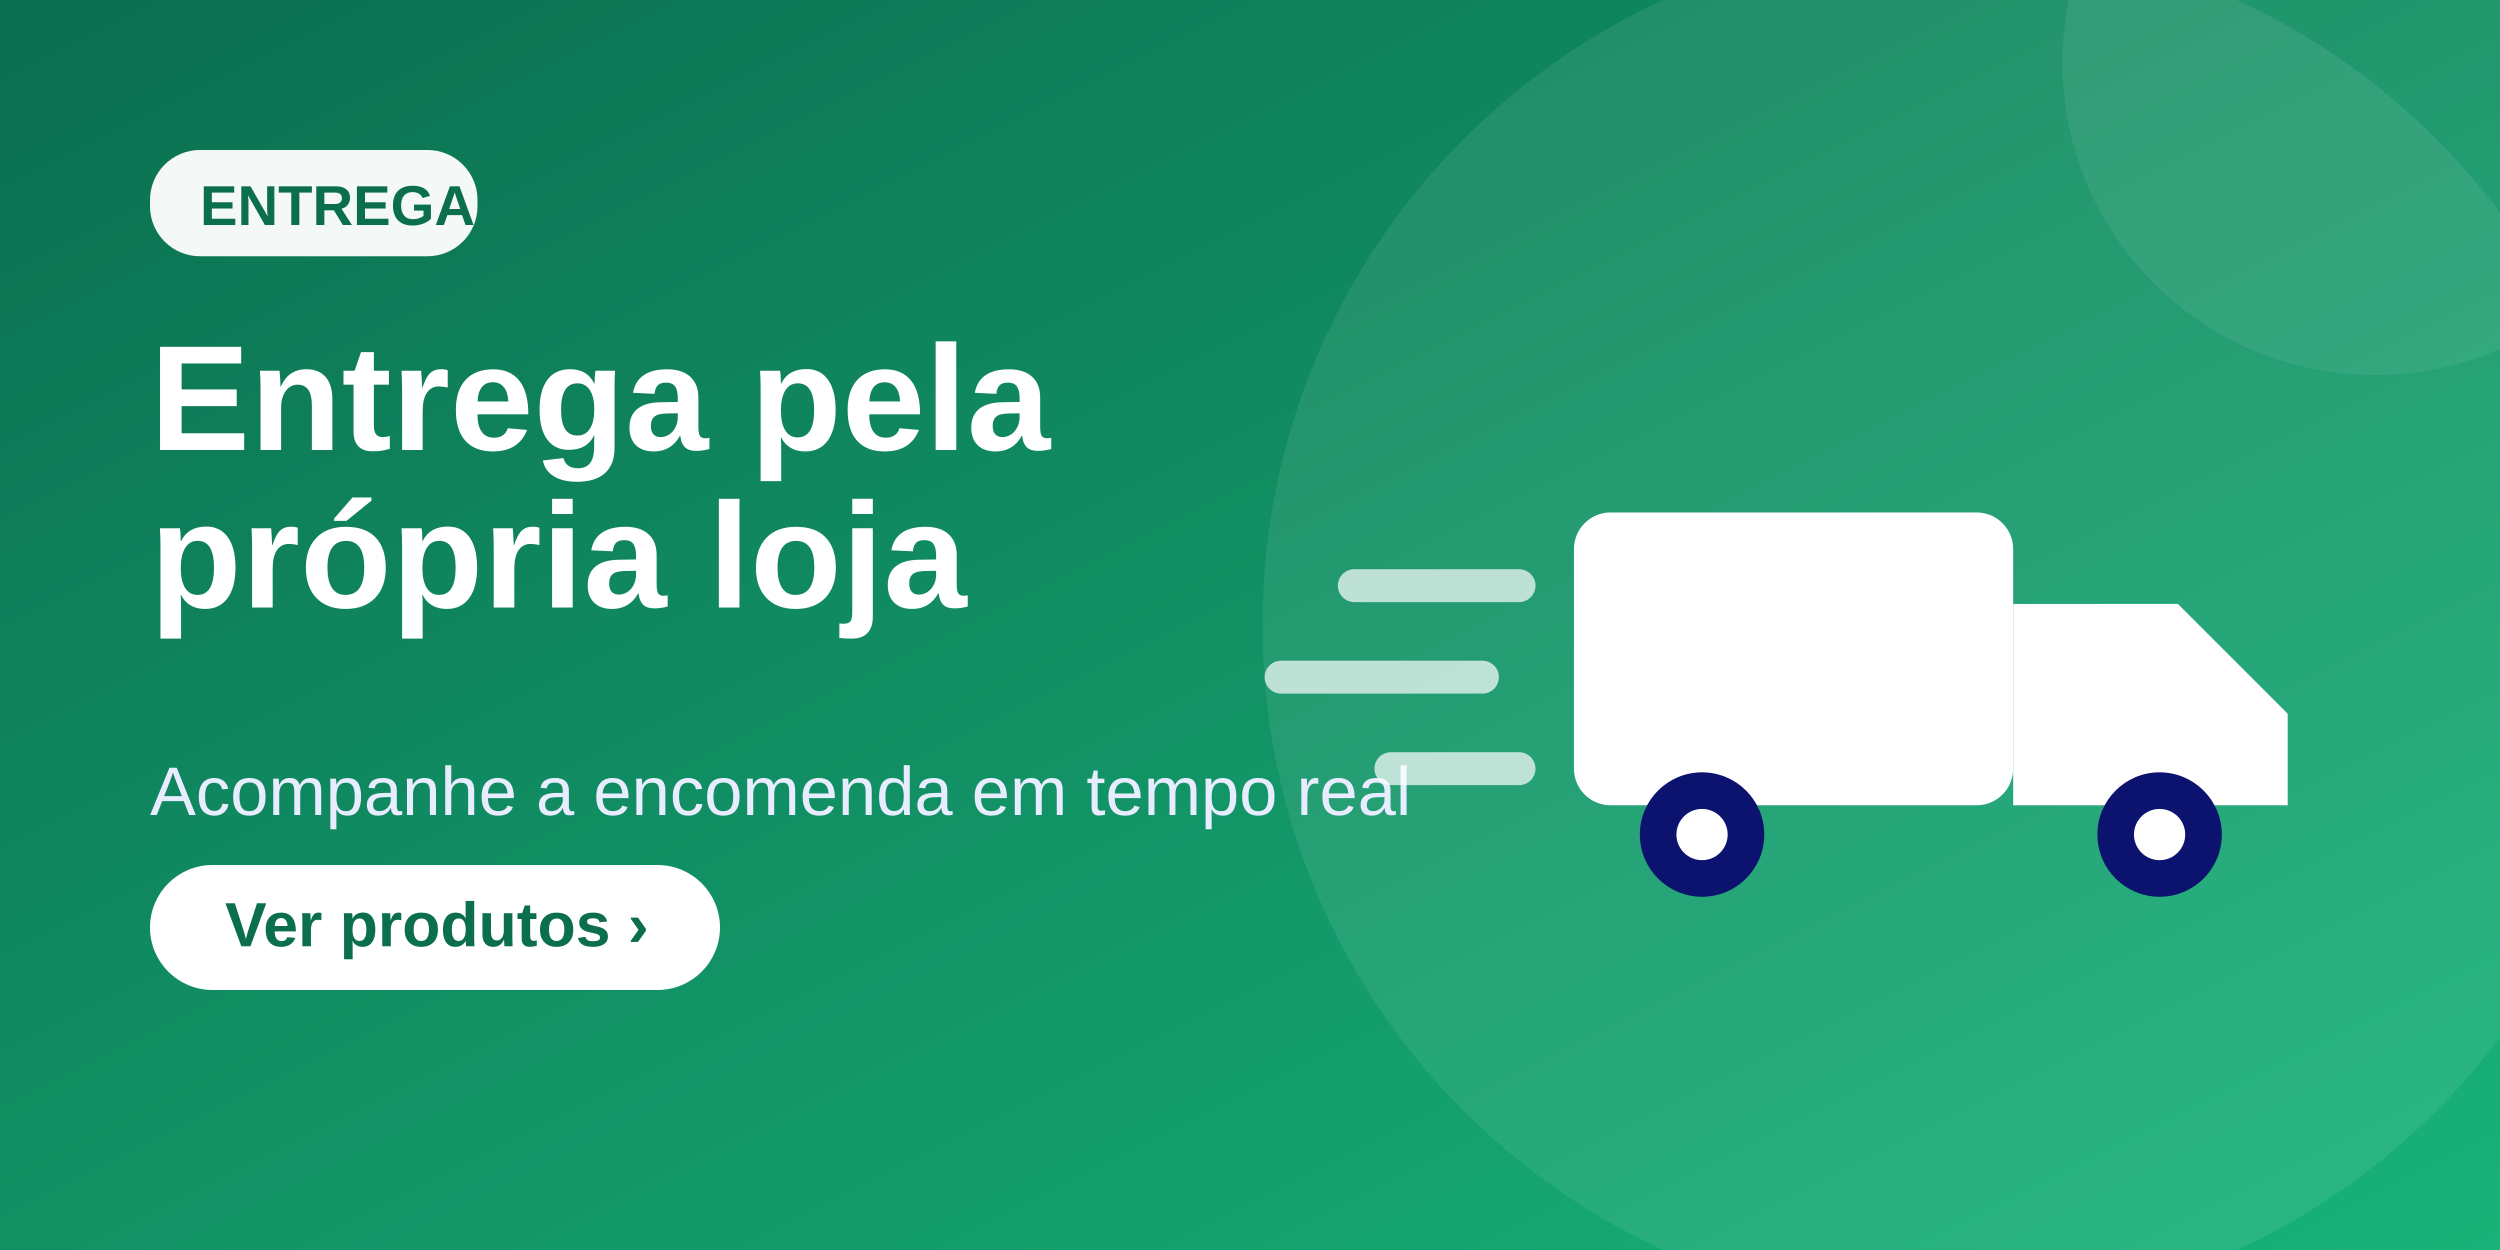
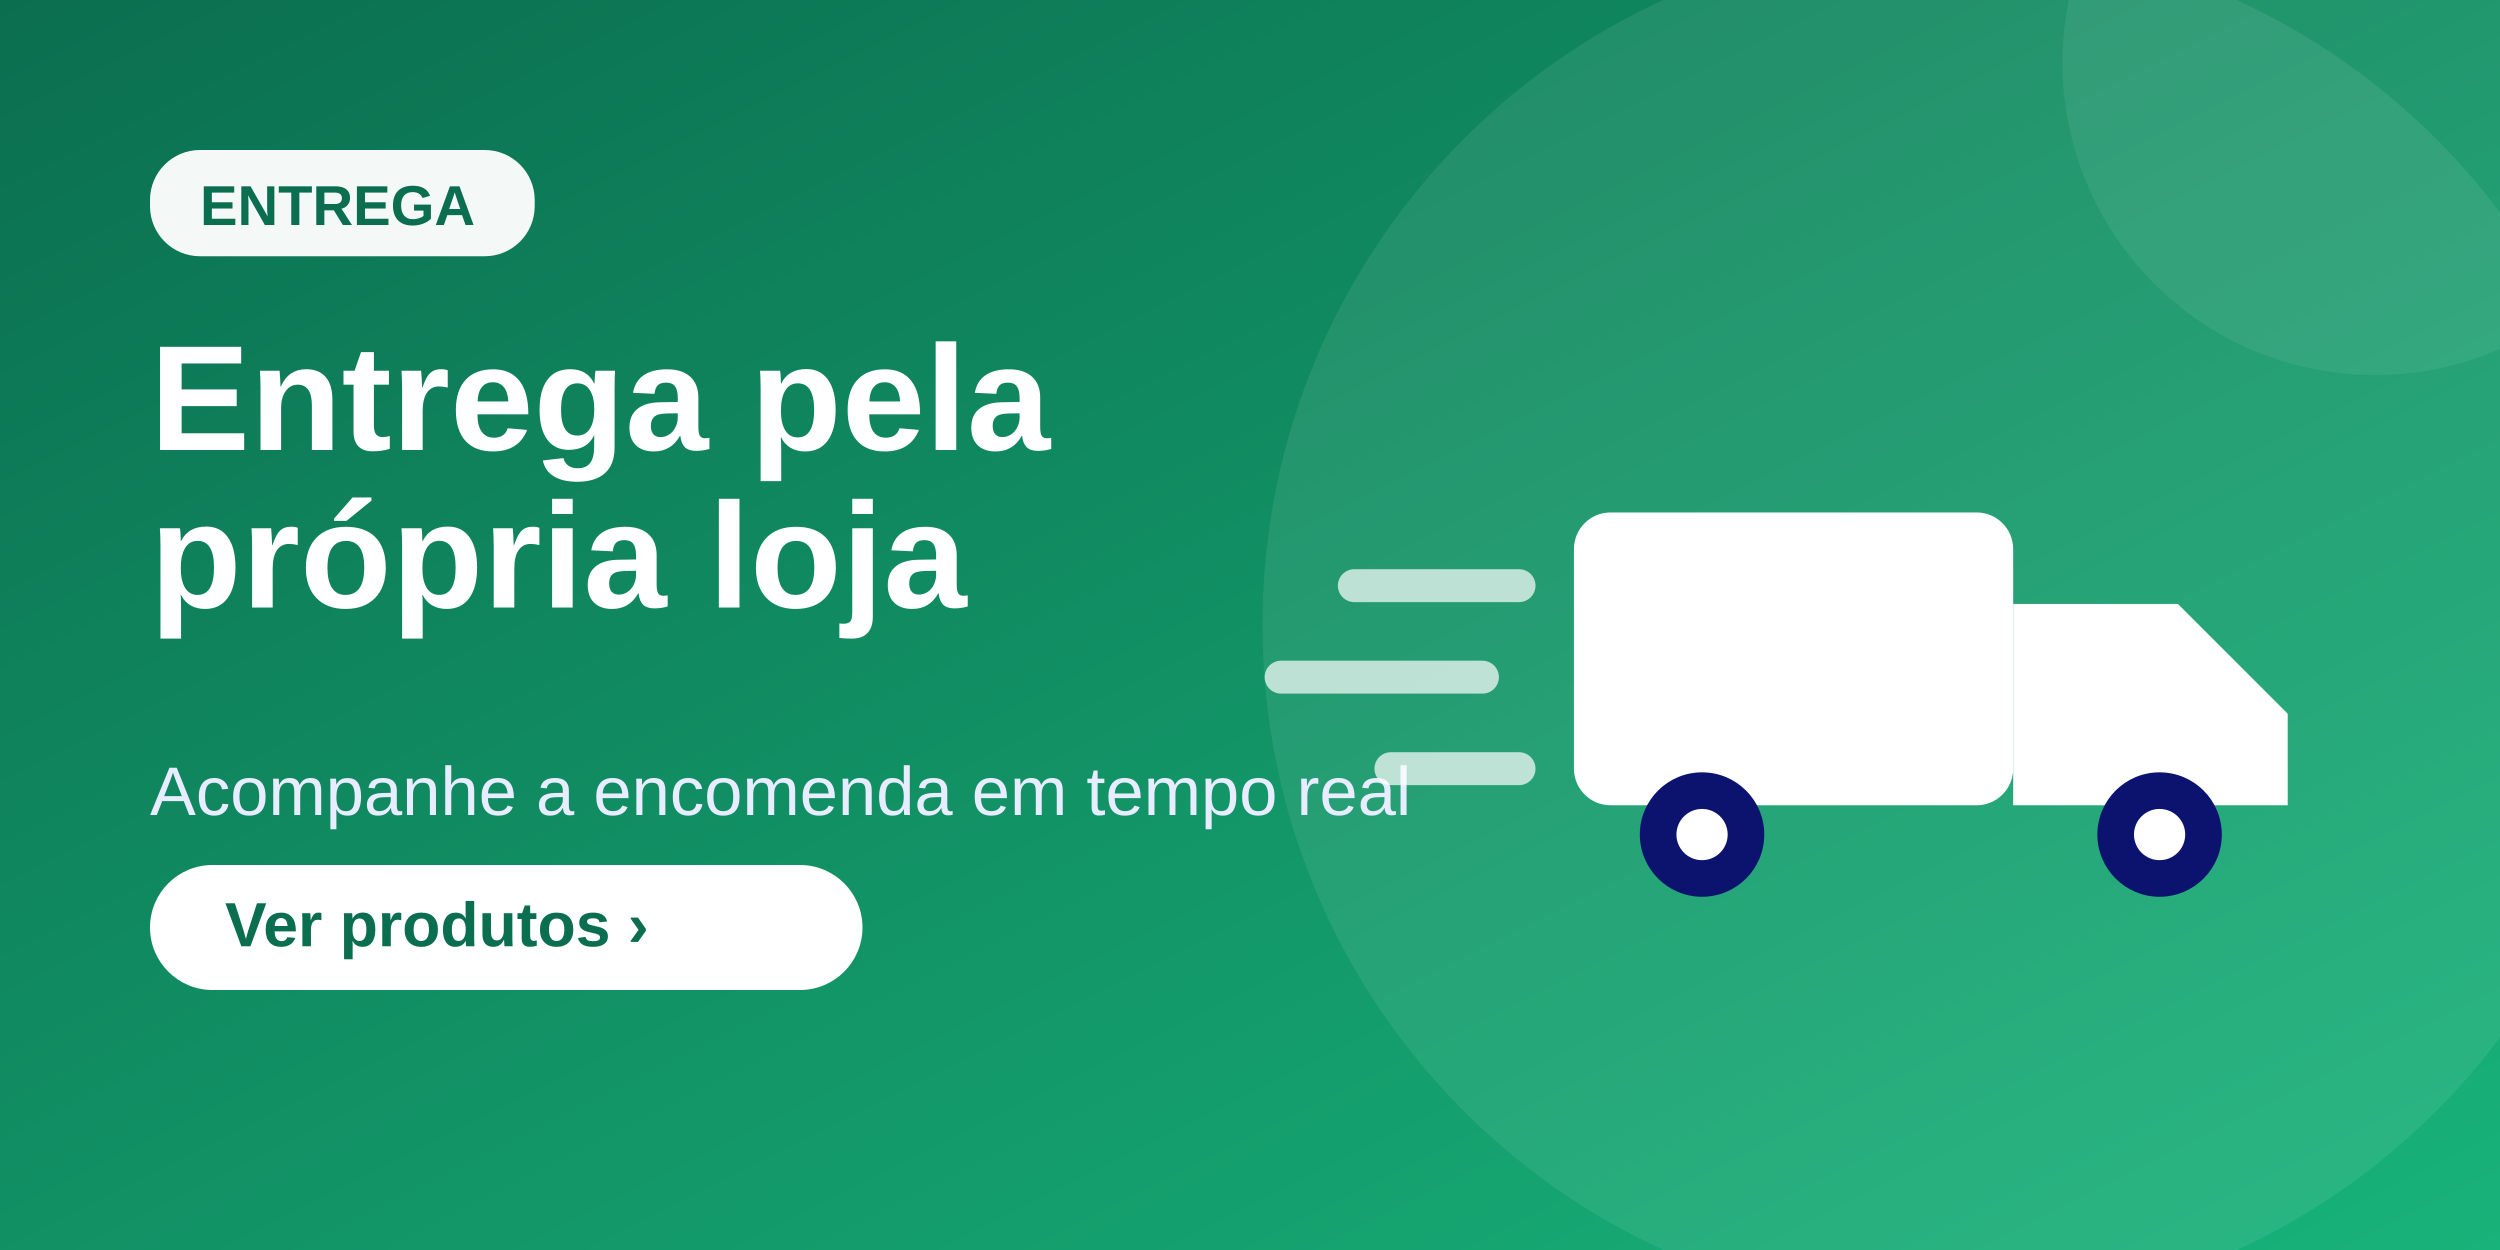
<svg xmlns="http://www.w3.org/2000/svg" width="1366" height="683" viewBox="0 0 1366 683">
  <defs>
    <linearGradient id="g" x1="0" y1="0" x2="1" y2="1">
      <stop offset="0" stop-color="#0b6e4f" />
      <stop offset="1" stop-color="#18b37a" />
    </linearGradient>
  </defs>
  <rect width="1366" height="683" fill="url(#g)" />
  <circle cx="1065.48" cy="341.5" r="375.65" fill="#fff" opacity=".08" />
  <circle cx="1297.7" cy="34.15" r="170.75" fill="#fff" opacity=".07" />
-   <rect x="81.96" y="81.96" width="178.946" height="58.055" rx="27.32" fill="#fff" opacity=".95" />
+   <rect x="81.96" y="81.96" width="210.2" height="58.055" rx="27.32" fill="#fff" opacity=".95" />
  <text x="109.28" y="122.94" font-family="Arial" font-weight="700" font-size="30.735" fill="#0b6e4f">ENTREGA</text>
  <text x="81.96" y="245.88" font-family="Arial Black,Arial" font-weight="900" font-size="81.96" fill="#fff">Entrega pela</text>
  <text x="81.96" y="331.938" font-family="Arial Black,Arial" font-weight="900" font-size="81.96" fill="#fff">própria loja</text>
  <text x="81.96" y="445.316" font-family="Arial" font-size="37.565" fill="#e8ecff">Acompanhe a encomenda em tempo real</text>
-   <rect x="81.96" y="472.636" width="311.448" height="68.3" rx="34.15" fill="#fff" />
+   <rect x="81.96" y="472.636" width="389.3" height="68.3" rx="34.15" fill="#fff" />
  <text x="122.94" y="517.031" font-family="Arial" font-weight="700" font-size="34.15" fill="#0b6e4f">Ver produtos  ›</text>
  <g transform="translate(860,240) scale(2.0)" fill="#ffffff">
    <rect x="0" y="20" width="120" height="80" rx="10" />
    <path d="M120 45h45l30 30v25h-75z" />
    <circle cx="35" cy="108" r="17" fill="#0b136e" />
    <circle cx="160" cy="108" r="17" fill="#0b136e" />
    <circle cx="35" cy="108" r="7" fill="#ffffff" />
    <circle cx="160" cy="108" r="7" fill="#ffffff" />
    <path d="M-60 40h45M-80 65h55M-50 90h35" stroke="#ffffff" stroke-width="9" stroke-linecap="round" opacity=".7" />
  </g>
</svg>
